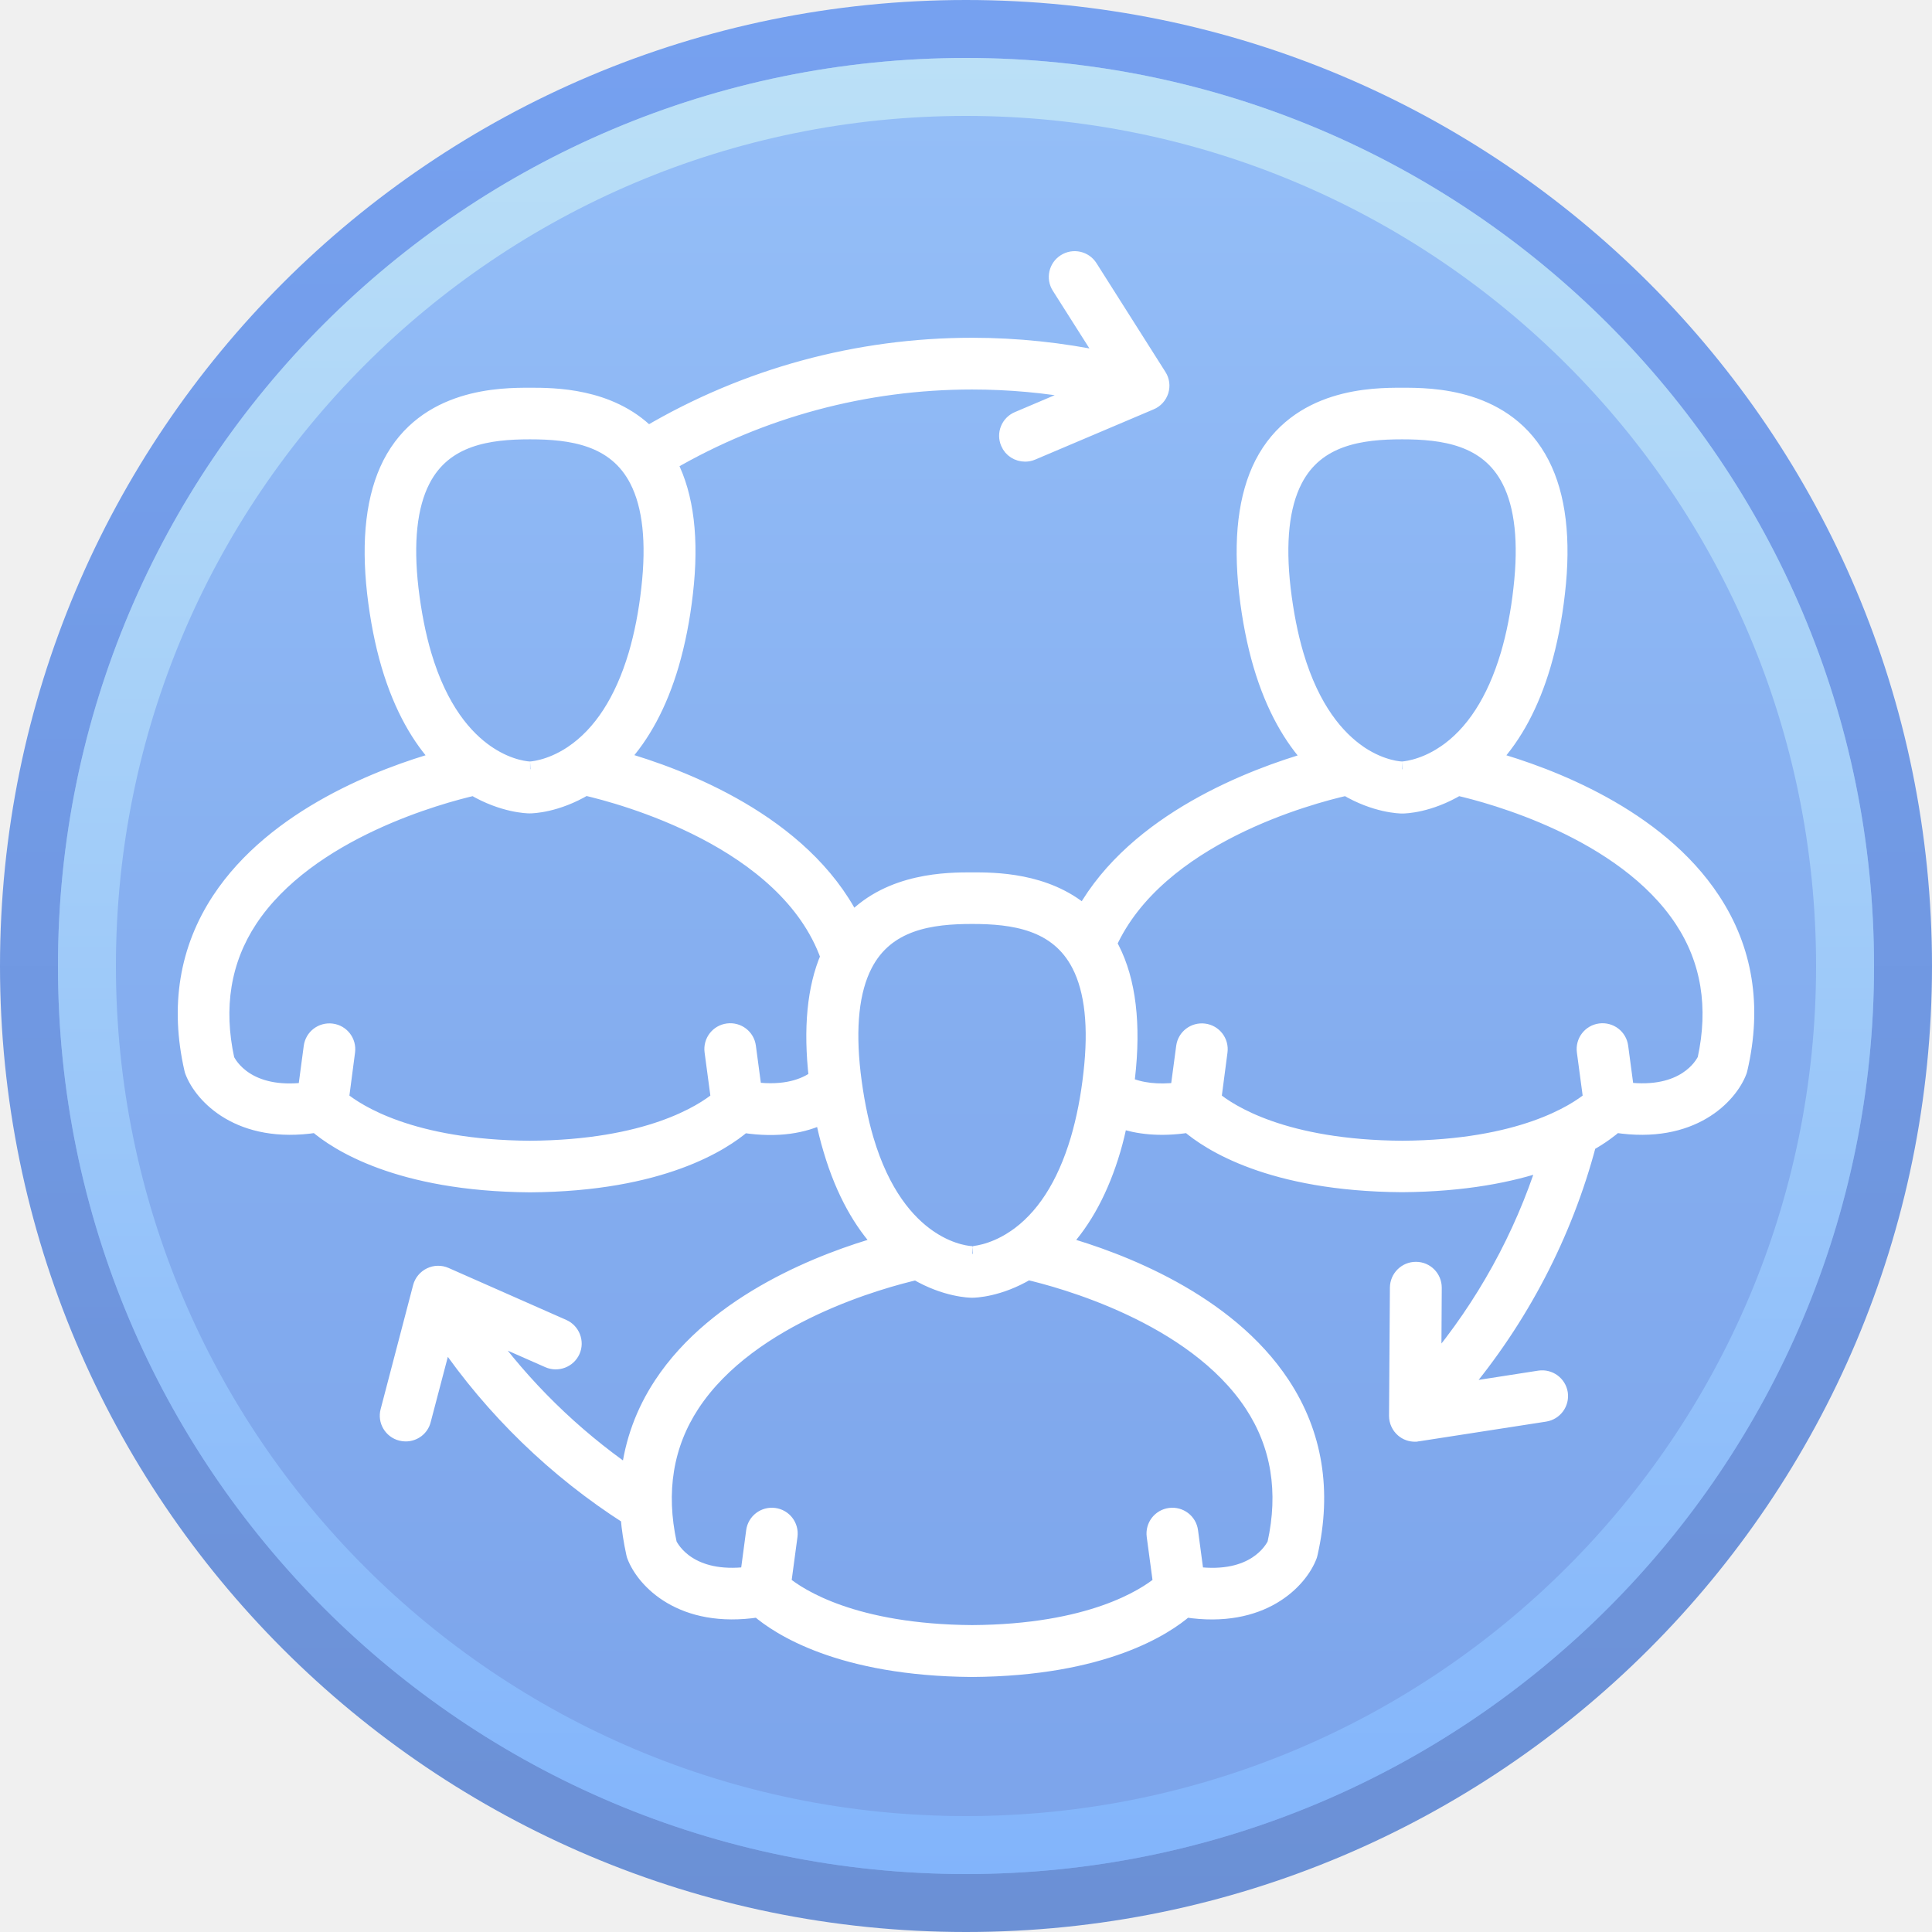
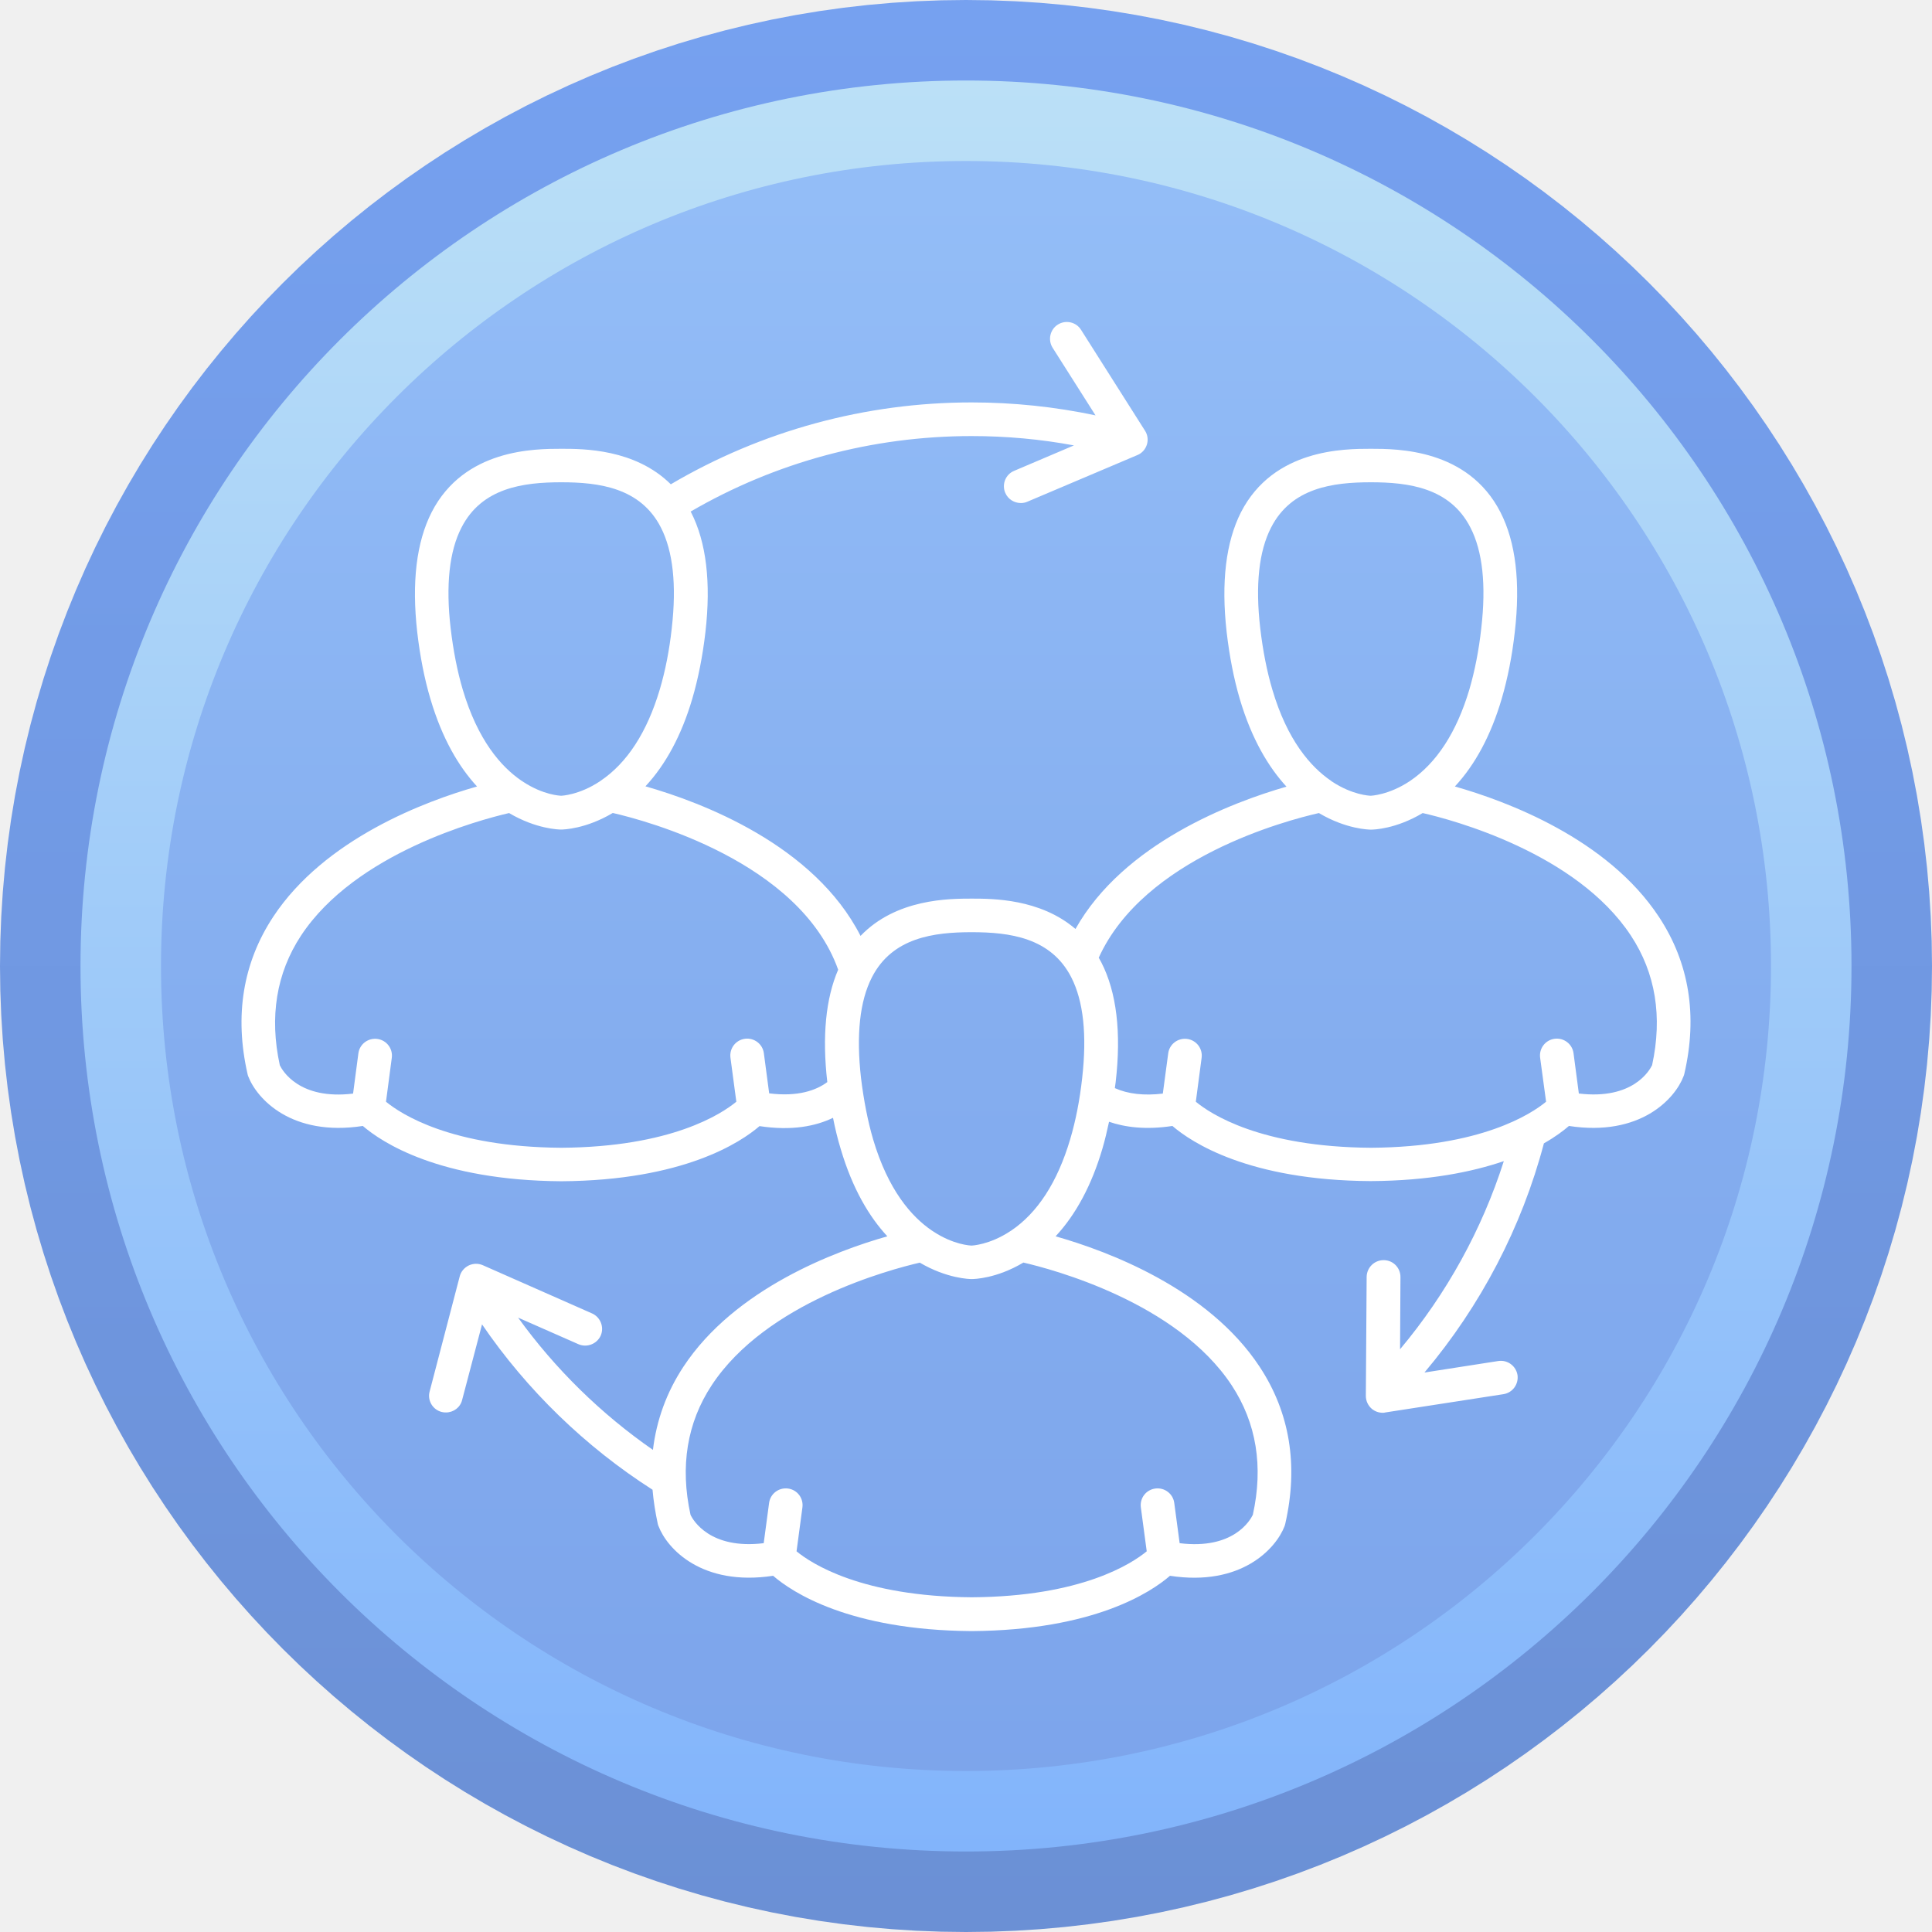
- <svg xmlns="http://www.w3.org/2000/svg" width="500" height="500" viewBox="0 0 500 500" fill="none">
-   <g clip-path="url(#clip0_101_206)">
-     <circle cx="250" cy="250" r="242.5" fill="url(#paint0_linear_101_206)" stroke="url(#paint1_linear_101_206)" stroke-width="15" />
-     <circle cx="250" cy="250" r="227.5" fill="url(#paint2_linear_101_206)" stroke="url(#paint3_linear_101_206)" stroke-width="15" />
-     <path d="M443.198 232.872C428.844 211.037 400.77 200.604 386.303 196.505C391.985 190.394 396.359 182.233 399.349 172.098C401.032 166.36 402.265 160.1 403.013 153.467C404.62 139.606 403.275 128.353 399.013 120.043C389.929 102.344 370.266 102.344 362.865 102.344C355.463 102.344 335.763 102.344 326.679 120.043C322.455 128.353 321.109 139.569 322.679 153.467C323.464 160.249 324.698 166.509 326.343 172.098C329.67 183.389 334.417 191.176 339.352 196.542C324.212 200.902 293.97 212.304 280.513 236.226C270.644 227.767 257.373 227.767 251.579 227.767C245.374 227.767 230.57 227.767 220.589 238.164C207.618 212.714 176.217 200.902 160.629 196.467C166.311 190.357 170.685 182.196 173.675 172.098C175.357 166.36 176.591 160.1 177.339 153.467C178.946 139.606 177.6 128.353 173.339 120.043C173.301 119.969 173.264 119.932 173.227 119.857C196.927 106.07 223.879 98.804 251.542 98.804C261.149 98.804 270.719 99.661 280.101 101.412L263.429 108.492C261.037 109.498 259.915 112.256 260.962 114.64C261.709 116.429 263.466 117.472 265.298 117.472C265.896 117.472 266.532 117.36 267.13 117.1L297.783 104.095C299.054 103.574 300.026 102.493 300.437 101.189C300.848 99.885 300.661 98.469 299.914 97.314L282.083 69.181C280.699 66.982 277.784 66.349 275.616 67.728C273.41 69.106 272.774 72.013 274.158 74.174L286.12 93.028C274.793 90.644 263.205 89.414 251.579 89.414C221.935 89.414 193.039 97.314 167.694 112.256C157.713 102.344 143.284 102.344 137.191 102.344C129.789 102.344 110.089 102.344 101.005 120.043C96.781 128.353 95.435 139.569 97.005 153.467C97.79 160.249 99.024 166.509 100.668 172.098C103.995 183.351 108.706 191.139 113.677 196.505C99.211 200.604 71.174 211.074 56.82 232.872C48.409 245.653 45.979 260.409 49.68 276.655C49.717 276.879 49.792 277.102 49.867 277.289C52.259 283.586 61.978 294.205 81.828 291.15C87.099 295.696 103.061 306.316 137.116 306.576H137.153H137.191C171.208 306.353 187.17 295.733 192.441 291.187C201.45 292.566 208.067 291.225 212.926 288.877C213.524 291.932 214.235 294.802 215.057 297.522C218.384 308.775 223.094 316.563 228.066 321.928C213.599 326.027 185.563 336.498 171.208 358.296C166.498 365.45 163.694 373.201 162.722 381.473C148.218 371.412 135.434 358.892 125.116 344.584L141.938 351.999C144.293 353.042 147.097 351.961 148.143 349.614C149.19 347.266 148.106 344.472 145.751 343.428L115.285 329.977C114.014 329.418 112.593 329.455 111.36 330.051C110.126 330.648 109.192 331.765 108.855 333.07L100.444 365.189C99.771 367.686 101.304 370.257 103.809 370.89C104.22 371.002 104.594 371.04 105.005 371.04C107.098 371.04 109.005 369.661 109.528 367.537L115.06 346.484C127.583 364.817 143.882 380.616 162.61 392.577C162.872 395.67 163.358 398.837 164.068 402.079C164.105 402.302 164.18 402.526 164.255 402.712C166.647 409.009 176.367 419.592 196.216 416.574C201.487 421.12 217.449 431.739 251.504 432H251.542H251.579C285.634 431.776 301.596 421.157 306.867 416.574C326.716 419.629 336.436 409.009 338.828 402.712C338.903 402.489 338.978 402.302 339.015 402.079C342.716 385.832 340.286 371.077 331.875 358.296C317.521 336.46 289.447 326.027 274.98 321.928C280.662 315.817 285.036 307.657 288.026 297.522C288.737 295.1 289.335 292.566 289.895 289.995C294.269 291.485 300.063 292.305 307.54 291.15C312.81 295.696 328.772 306.316 362.79 306.539H362.827H362.865C379.051 306.427 391.125 303.968 399.948 300.95C393.854 320.065 383.985 337.951 371.014 353.415L371.126 333.256C371.126 330.685 369.07 328.561 366.453 328.561H366.416C363.837 328.561 361.743 330.648 361.706 333.219L361.482 366.419C361.482 367.798 362.08 369.102 363.126 369.996C363.986 370.741 365.07 371.114 366.192 371.114C366.416 371.114 366.678 371.114 366.902 371.04L399.835 365.935C402.415 365.525 404.134 363.14 403.76 360.606C403.349 358.035 400.957 356.321 398.415 356.694L377.817 359.898C393.518 341.305 404.957 319.395 411.125 295.994C414.377 294.168 416.657 292.417 418.115 291.15C437.965 294.205 447.684 283.586 450.077 277.289C450.151 277.065 450.226 276.879 450.263 276.655C454.039 260.409 451.647 245.653 443.198 232.872ZM335.389 169.453C333.894 164.385 332.772 158.647 332.025 152.387C330.642 140.351 331.651 130.924 335.053 124.291C340.735 113.187 352.323 111.697 362.865 111.697C373.406 111.697 384.957 113.187 390.639 124.291C394.041 130.924 395.05 140.351 393.667 152.387C392.994 158.498 391.873 164.236 390.34 169.453C386.789 181.376 381.219 189.984 373.78 194.977C373.743 194.977 373.743 195.014 373.705 195.014C367.837 198.927 362.827 199.076 362.865 199.076C362.491 199.076 357.743 198.889 352.061 195.126C351.949 195.052 351.8 194.94 351.688 194.865C346.118 191.027 339.576 183.649 335.389 169.453ZM109.678 169.453C108.182 164.385 107.061 158.647 106.313 152.387C104.93 140.351 105.939 130.924 109.341 124.291C115.023 113.187 126.611 111.697 137.153 111.697C147.695 111.697 159.246 113.187 164.928 124.291C168.33 130.924 169.339 140.351 167.956 152.387C167.283 158.498 166.161 164.236 164.629 169.453C161.078 181.376 155.508 189.947 148.106 194.94C148.069 194.977 148.031 194.977 147.994 195.014C142.125 198.927 137.153 199.076 137.191 199.076C136.817 199.076 132.107 198.889 126.462 195.163C126.312 195.052 126.163 194.94 126.013 194.865C120.369 190.99 113.864 183.612 109.678 169.453ZM195.132 282.058L193.637 270.879C193.301 268.308 190.946 266.52 188.366 266.855C185.787 267.191 183.993 269.538 184.329 272.109L185.974 284.406C181.787 287.834 167.806 297.037 137.116 297.224C137.116 297.224 137.116 297.224 137.078 297.224C106.425 297 92.445 287.796 88.295 284.406L89.903 272.146C90.239 269.575 88.445 267.228 85.865 266.892C83.286 266.557 80.931 268.346 80.594 270.917L79.099 282.133C64.109 283.958 59.399 275.724 58.689 274.233C55.736 260.744 57.717 248.56 64.595 238.089C79.809 214.987 114.388 205.82 122.612 203.92C130.2 208.391 136.555 208.503 137.078 208.503C137.789 208.503 143.994 208.354 151.508 203.883C160.741 206.007 203.581 217.371 214.347 247.591C210.87 255.639 209.861 266.185 211.319 278.928C208.253 281.201 203.169 283.064 195.132 282.058ZM324.062 363.438C330.978 373.946 332.959 386.093 329.969 399.582C329.258 401.073 324.586 409.345 309.558 407.482L308.063 396.266C307.727 393.695 305.371 391.906 302.792 392.242C300.213 392.577 298.418 394.924 298.755 397.495L300.4 409.755C296.213 413.183 282.232 422.386 251.579 422.573C220.888 422.349 206.87 413.145 202.758 409.755L204.403 397.495C204.74 394.924 202.945 392.577 200.366 392.242C197.787 391.906 195.431 393.695 195.095 396.266L193.6 407.482C178.61 409.307 173.9 401.073 173.189 399.582C170.236 386.093 172.217 373.909 179.096 363.438C194.31 340.298 228.888 331.169 237.112 329.269C244.701 333.74 251.056 333.852 251.579 333.852C252.289 333.852 258.495 333.703 266.008 329.232C274.158 331.132 308.811 340.298 324.062 363.438ZM262.494 320.401C262.457 320.401 262.457 320.438 262.42 320.438C256.551 324.35 251.542 324.499 251.616 324.499C251.243 324.499 246.532 324.313 240.888 320.587C240.738 320.475 240.589 320.363 240.439 320.289C234.795 316.414 228.29 309.036 224.103 294.876C222.608 289.809 221.487 284.07 220.739 277.81C219.356 265.775 220.365 256.347 223.767 249.715C229.449 238.611 241.037 237.12 251.579 237.12C262.121 237.12 273.672 238.611 279.354 249.715C282.755 256.347 283.765 265.775 282.382 277.81C281.709 283.921 280.587 289.659 279.055 294.876C275.503 306.837 269.933 315.407 262.494 320.401ZM441.292 274.196C440.582 275.686 435.909 283.921 420.881 282.095L419.386 270.879C419.05 268.308 416.695 266.52 414.115 266.855C411.536 267.191 409.742 269.538 410.078 272.109L411.723 284.406C407.611 287.796 393.63 297 362.977 297.224C362.977 297.224 362.977 297.224 362.939 297.224C332.174 297.037 318.193 287.796 314.081 284.406L315.689 272.146C316.025 269.575 314.231 267.228 311.652 266.892C309.072 266.557 306.717 268.346 306.381 270.917L304.886 282.133C299.652 282.766 295.129 282.244 291.503 280.605C291.578 280.046 291.652 279.524 291.727 278.965C293.335 265.104 291.989 253.851 287.727 245.541C287.503 245.094 287.279 244.684 287.017 244.237C299.652 216.403 339.314 205.969 348.398 203.92C355.986 208.429 362.379 208.54 362.902 208.54C363.612 208.54 369.818 208.391 377.332 203.92C385.518 205.783 420.171 214.949 435.385 238.089C442.264 248.522 444.245 260.67 441.292 274.196Z" fill="white" stroke="white" stroke-width="4" />
+ <svg xmlns="http://www.w3.org/2000/svg" width="24" height="24" viewBox="0 0 24 24" fill="none">
+   <g clip-path="url(#clip0_104_210)">
+     <circle cx="12" cy="12" r="7.5" fill="url(#paint0_linear_104_210)" stroke="url(#paint1_linear_104_210)" stroke-width="9" />
+     <circle cx="12" cy="12" r="10.5" fill="url(#paint2_linear_104_210)" stroke="url(#paint3_linear_104_210)" />
+     <path d="M20.608 11.39C19.968 10.418 18.718 9.953 18.073 9.77C18.326 9.498 18.521 9.134 18.654 8.683C18.729 8.427 18.784 8.148 18.817 7.853C18.889 7.235 18.829 6.734 18.639 6.363C18.235 5.575 17.358 5.575 17.029 5.575C16.699 5.575 15.821 5.575 15.416 6.363C15.228 6.734 15.168 7.233 15.238 7.853C15.273 8.155 15.328 8.434 15.401 8.683C15.55 9.186 15.761 9.533 15.981 9.772C15.306 9.966 13.959 10.474 13.36 11.54C12.92 11.163 12.329 11.163 12.07 11.163C11.794 11.163 11.134 11.163 10.69 11.626C10.112 10.492 8.713 9.966 8.018 9.768C8.271 9.496 8.466 9.133 8.599 8.683C8.674 8.427 8.729 8.148 8.763 7.853C8.834 7.235 8.774 6.734 8.584 6.363C8.583 6.36 8.581 6.358 8.579 6.355C9.635 5.741 10.836 5.417 12.069 5.417C12.497 5.417 12.923 5.455 13.341 5.533L12.598 5.849C12.492 5.893 12.442 6.016 12.488 6.123C12.522 6.202 12.6 6.249 12.682 6.249C12.708 6.249 12.737 6.244 12.763 6.232L14.129 5.653C14.186 5.63 14.229 5.581 14.247 5.523C14.265 5.465 14.257 5.402 14.224 5.351L13.429 4.097C13.368 3.999 13.238 3.971 13.141 4.032C13.043 4.094 13.015 4.223 13.076 4.32L13.609 5.16C13.105 5.053 12.588 4.999 12.07 4.999C10.75 4.999 9.462 5.351 8.333 6.016C7.888 5.575 7.245 5.575 6.974 5.575C6.644 5.575 5.766 5.575 5.362 6.363C5.173 6.734 5.113 7.233 5.183 7.853C5.218 8.155 5.273 8.434 5.347 8.683C5.495 9.184 5.705 9.531 5.926 9.77C5.282 9.953 4.033 10.419 3.393 11.39C3.018 11.96 2.91 12.617 3.075 13.341C3.076 13.351 3.08 13.361 3.083 13.369C3.19 13.65 3.623 14.123 4.507 13.987C4.742 14.189 5.453 14.663 6.971 14.674H6.972H6.974C8.489 14.664 9.201 14.191 9.435 13.989C9.837 14.05 10.132 13.99 10.348 13.886C10.375 14.022 10.406 14.15 10.443 14.271C10.591 14.772 10.801 15.119 11.023 15.358C10.378 15.541 9.129 16.007 8.489 16.979C8.28 17.297 8.155 17.643 8.111 18.011C7.465 17.563 6.896 17.005 6.436 16.368L7.185 16.698C7.29 16.744 7.415 16.696 7.462 16.592C7.508 16.487 7.46 16.363 7.355 16.316L5.998 15.717C5.941 15.692 5.878 15.694 5.823 15.72C5.768 15.747 5.726 15.796 5.711 15.855L5.337 17.286C5.307 17.397 5.375 17.512 5.487 17.54C5.505 17.545 5.521 17.546 5.54 17.546C5.633 17.546 5.718 17.485 5.741 17.39L5.988 16.452C6.546 17.269 7.272 17.973 8.106 18.506C8.118 18.644 8.14 18.785 8.171 18.929C8.173 18.939 8.176 18.949 8.18 18.957C8.286 19.238 8.719 19.709 9.604 19.575C9.839 19.778 10.55 20.251 12.067 20.262H12.069H12.07C13.588 20.252 14.299 19.779 14.534 19.575C15.418 19.711 15.851 19.238 15.958 18.957C15.961 18.948 15.964 18.939 15.966 18.929C16.131 18.205 16.023 17.548 15.648 16.979C15.008 16.006 13.758 15.541 13.113 15.358C13.366 15.086 13.561 14.722 13.694 14.271C13.726 14.163 13.752 14.05 13.777 13.935C13.972 14.002 14.23 14.038 14.564 13.987C14.799 14.189 15.51 14.663 17.025 14.672H17.027H17.029C17.75 14.668 18.288 14.558 18.681 14.424C18.409 15.275 17.97 16.072 17.392 16.761L17.397 15.863C17.397 15.748 17.305 15.654 17.189 15.654H17.187C17.072 15.654 16.979 15.747 16.977 15.861L16.967 17.34C16.967 17.402 16.994 17.46 17.04 17.5C17.079 17.533 17.127 17.55 17.177 17.55C17.187 17.55 17.198 17.55 17.209 17.546L18.676 17.319C18.791 17.301 18.867 17.194 18.851 17.081C18.832 16.967 18.726 16.89 18.613 16.907L17.695 17.05C18.394 16.221 18.904 15.245 19.179 14.203C19.324 14.121 19.425 14.043 19.49 13.987C20.375 14.123 20.808 13.65 20.914 13.369C20.918 13.359 20.921 13.351 20.923 13.341C21.091 12.617 20.984 11.96 20.608 11.39ZM15.805 8.565C15.738 8.339 15.688 8.083 15.655 7.804C15.593 7.268 15.638 6.848 15.79 6.553C16.043 6.058 16.559 5.991 17.029 5.991C17.498 5.991 18.013 6.058 18.266 6.553C18.418 6.848 18.463 7.268 18.401 7.804C18.371 8.077 18.321 8.332 18.253 8.565C18.095 9.096 17.846 9.479 17.515 9.702C17.513 9.702 17.513 9.704 17.512 9.704C17.25 9.878 17.027 9.885 17.029 9.885C17.012 9.885 16.8 9.876 16.547 9.709C16.542 9.705 16.536 9.7 16.531 9.697C16.282 9.526 15.991 9.197 15.805 8.565ZM5.748 8.565C5.681 8.339 5.631 8.083 5.598 7.804C5.536 7.268 5.581 6.848 5.733 6.553C5.986 6.058 6.502 5.991 6.972 5.991C7.442 5.991 7.957 6.058 8.21 6.553C8.361 6.848 8.406 7.268 8.345 7.804C8.315 8.077 8.265 8.332 8.196 8.565C8.038 9.096 7.79 9.478 7.46 9.7C7.458 9.702 7.457 9.702 7.455 9.704C7.194 9.878 6.972 9.885 6.974 9.885C6.957 9.885 6.747 9.876 6.496 9.71C6.489 9.705 6.483 9.7 6.476 9.697C6.224 9.524 5.935 9.196 5.748 8.565ZM9.555 13.582L9.489 13.084C9.474 12.969 9.369 12.889 9.254 12.904C9.139 12.919 9.059 13.024 9.074 13.139L9.147 13.686C8.961 13.839 8.338 14.249 6.971 14.258C6.971 14.258 6.971 14.258 6.969 14.258C5.603 14.248 4.98 13.838 4.795 13.686L4.867 13.14C4.882 13.026 4.802 12.921 4.687 12.906C4.572 12.891 4.467 12.971 4.452 13.085L4.386 13.585C3.718 13.666 3.508 13.3 3.476 13.233C3.345 12.632 3.433 12.089 3.739 11.623C4.417 10.594 5.958 10.185 6.324 10.1C6.662 10.3 6.946 10.305 6.969 10.305C7 10.305 7.277 10.298 7.612 10.099C8.023 10.193 9.932 10.7 10.412 12.046C10.257 12.405 10.212 12.875 10.277 13.442C10.14 13.544 9.913 13.627 9.555 13.582ZM15.3 17.208C15.608 17.676 15.696 18.217 15.563 18.818C15.531 18.884 15.323 19.253 14.654 19.17L14.587 18.67C14.572 18.556 14.467 18.476 14.352 18.491C14.237 18.506 14.157 18.61 14.172 18.725L14.245 19.271C14.059 19.424 13.436 19.834 12.07 19.842C10.703 19.832 10.078 19.422 9.895 19.271L9.968 18.725C9.983 18.61 9.903 18.506 9.789 18.491C9.674 18.476 9.569 18.556 9.554 18.67L9.487 19.17C8.819 19.251 8.609 18.884 8.578 18.818C8.446 18.217 8.534 17.674 8.841 17.208C9.519 16.177 11.059 15.77 11.426 15.685C11.764 15.884 12.047 15.889 12.07 15.889C12.102 15.889 12.379 15.883 12.713 15.684C13.076 15.768 14.62 16.177 15.3 17.208ZM12.557 15.29C12.555 15.29 12.555 15.292 12.553 15.292C12.292 15.466 12.069 15.473 12.072 15.473C12.055 15.473 11.845 15.464 11.594 15.298C11.587 15.293 11.581 15.289 11.574 15.285C11.322 15.113 11.033 14.784 10.846 14.153C10.78 13.927 10.73 13.671 10.696 13.393C10.635 12.856 10.68 12.436 10.831 12.141C11.084 11.646 11.601 11.58 12.07 11.58C12.54 11.58 13.055 11.646 13.308 12.141C13.459 12.436 13.504 12.856 13.443 13.393C13.413 13.665 13.363 13.921 13.294 14.153C13.136 14.686 12.888 15.068 12.557 15.29ZM20.523 13.232C20.491 13.298 20.283 13.665 19.613 13.584L19.547 13.084C19.532 12.969 19.427 12.889 19.312 12.904C19.197 12.919 19.117 13.024 19.132 13.139L19.206 13.686C19.022 13.838 18.399 14.248 17.034 14.258C17.034 14.258 17.034 14.258 17.032 14.258C15.661 14.249 15.038 13.838 14.855 13.686L14.927 13.14C14.942 13.026 14.862 12.921 14.747 12.906C14.632 12.891 14.527 12.971 14.512 13.085L14.445 13.585C14.212 13.613 14.011 13.59 13.849 13.517C13.852 13.492 13.856 13.469 13.859 13.444C13.931 12.826 13.871 12.325 13.681 11.955C13.671 11.935 13.661 11.917 13.649 11.897C14.212 10.657 15.979 10.192 16.384 10.1C16.722 10.301 17.007 10.306 17.03 10.306C17.062 10.306 17.338 10.3 17.673 10.1C18.038 10.183 19.582 10.592 20.26 11.623C20.566 12.088 20.654 12.629 20.523 13.232Z" fill="white" />
  </g>
  <defs>
-     <linearGradient id="paint0_linear_101_206" x1="251.094" y1="-0.25" x2="251.094" y2="500" gradientUnits="userSpaceOnUse">
+     <linearGradient id="paint0_linear_104_210" x1="12.053" y1="-0.012" x2="12.053" y2="24" gradientUnits="userSpaceOnUse">
      <stop stop-color="#95BFF8" />
      <stop offset="0.557" stop-color="#84ADEF" />
      <stop offset="1" stop-color="#7CA4EB" />
    </linearGradient>
-     <linearGradient id="paint1_linear_101_206" x1="250.875" y1="0" x2="250.875" y2="500" gradientUnits="userSpaceOnUse">
+     <linearGradient id="paint1_linear_104_210" x1="12.042" y1="0" x2="12.042" y2="24" gradientUnits="userSpaceOnUse">
      <stop stop-color="#76A1F0" />
      <stop offset="1" stop-color="#6B90D5" />
    </linearGradient>
-     <linearGradient id="paint2_linear_101_206" x1="251.028" y1="14.765" x2="251.028" y2="485" gradientUnits="userSpaceOnUse">
+     <linearGradient id="paint2_linear_104_210" x1="12.048" y1="0.989" x2="12.048" y2="23" gradientUnits="userSpaceOnUse">
      <stop stop-color="#95BFF8" />
      <stop offset="0.557" stop-color="#84ADEF" />
      <stop offset="1" stop-color="#7CA4EB" />
    </linearGradient>
-     <linearGradient id="paint3_linear_101_206" x1="249.864" y1="15" x2="249.864" y2="485.783" gradientUnits="userSpaceOnUse">
+     <linearGradient id="paint3_linear_104_210" x1="11.994" y1="1" x2="11.994" y2="23.037" gradientUnits="userSpaceOnUse">
      <stop stop-color="#BBE0F7" />
      <stop offset="1" stop-color="#82B4FB" />
    </linearGradient>
-     <clipPath id="clip0_101_206">
-       <rect width="500" height="500" fill="white" />
+     <clipPath id="clip0_104_210">
+       <rect width="24" height="24" fill="white" />
    </clipPath>
  </defs>
</svg>
